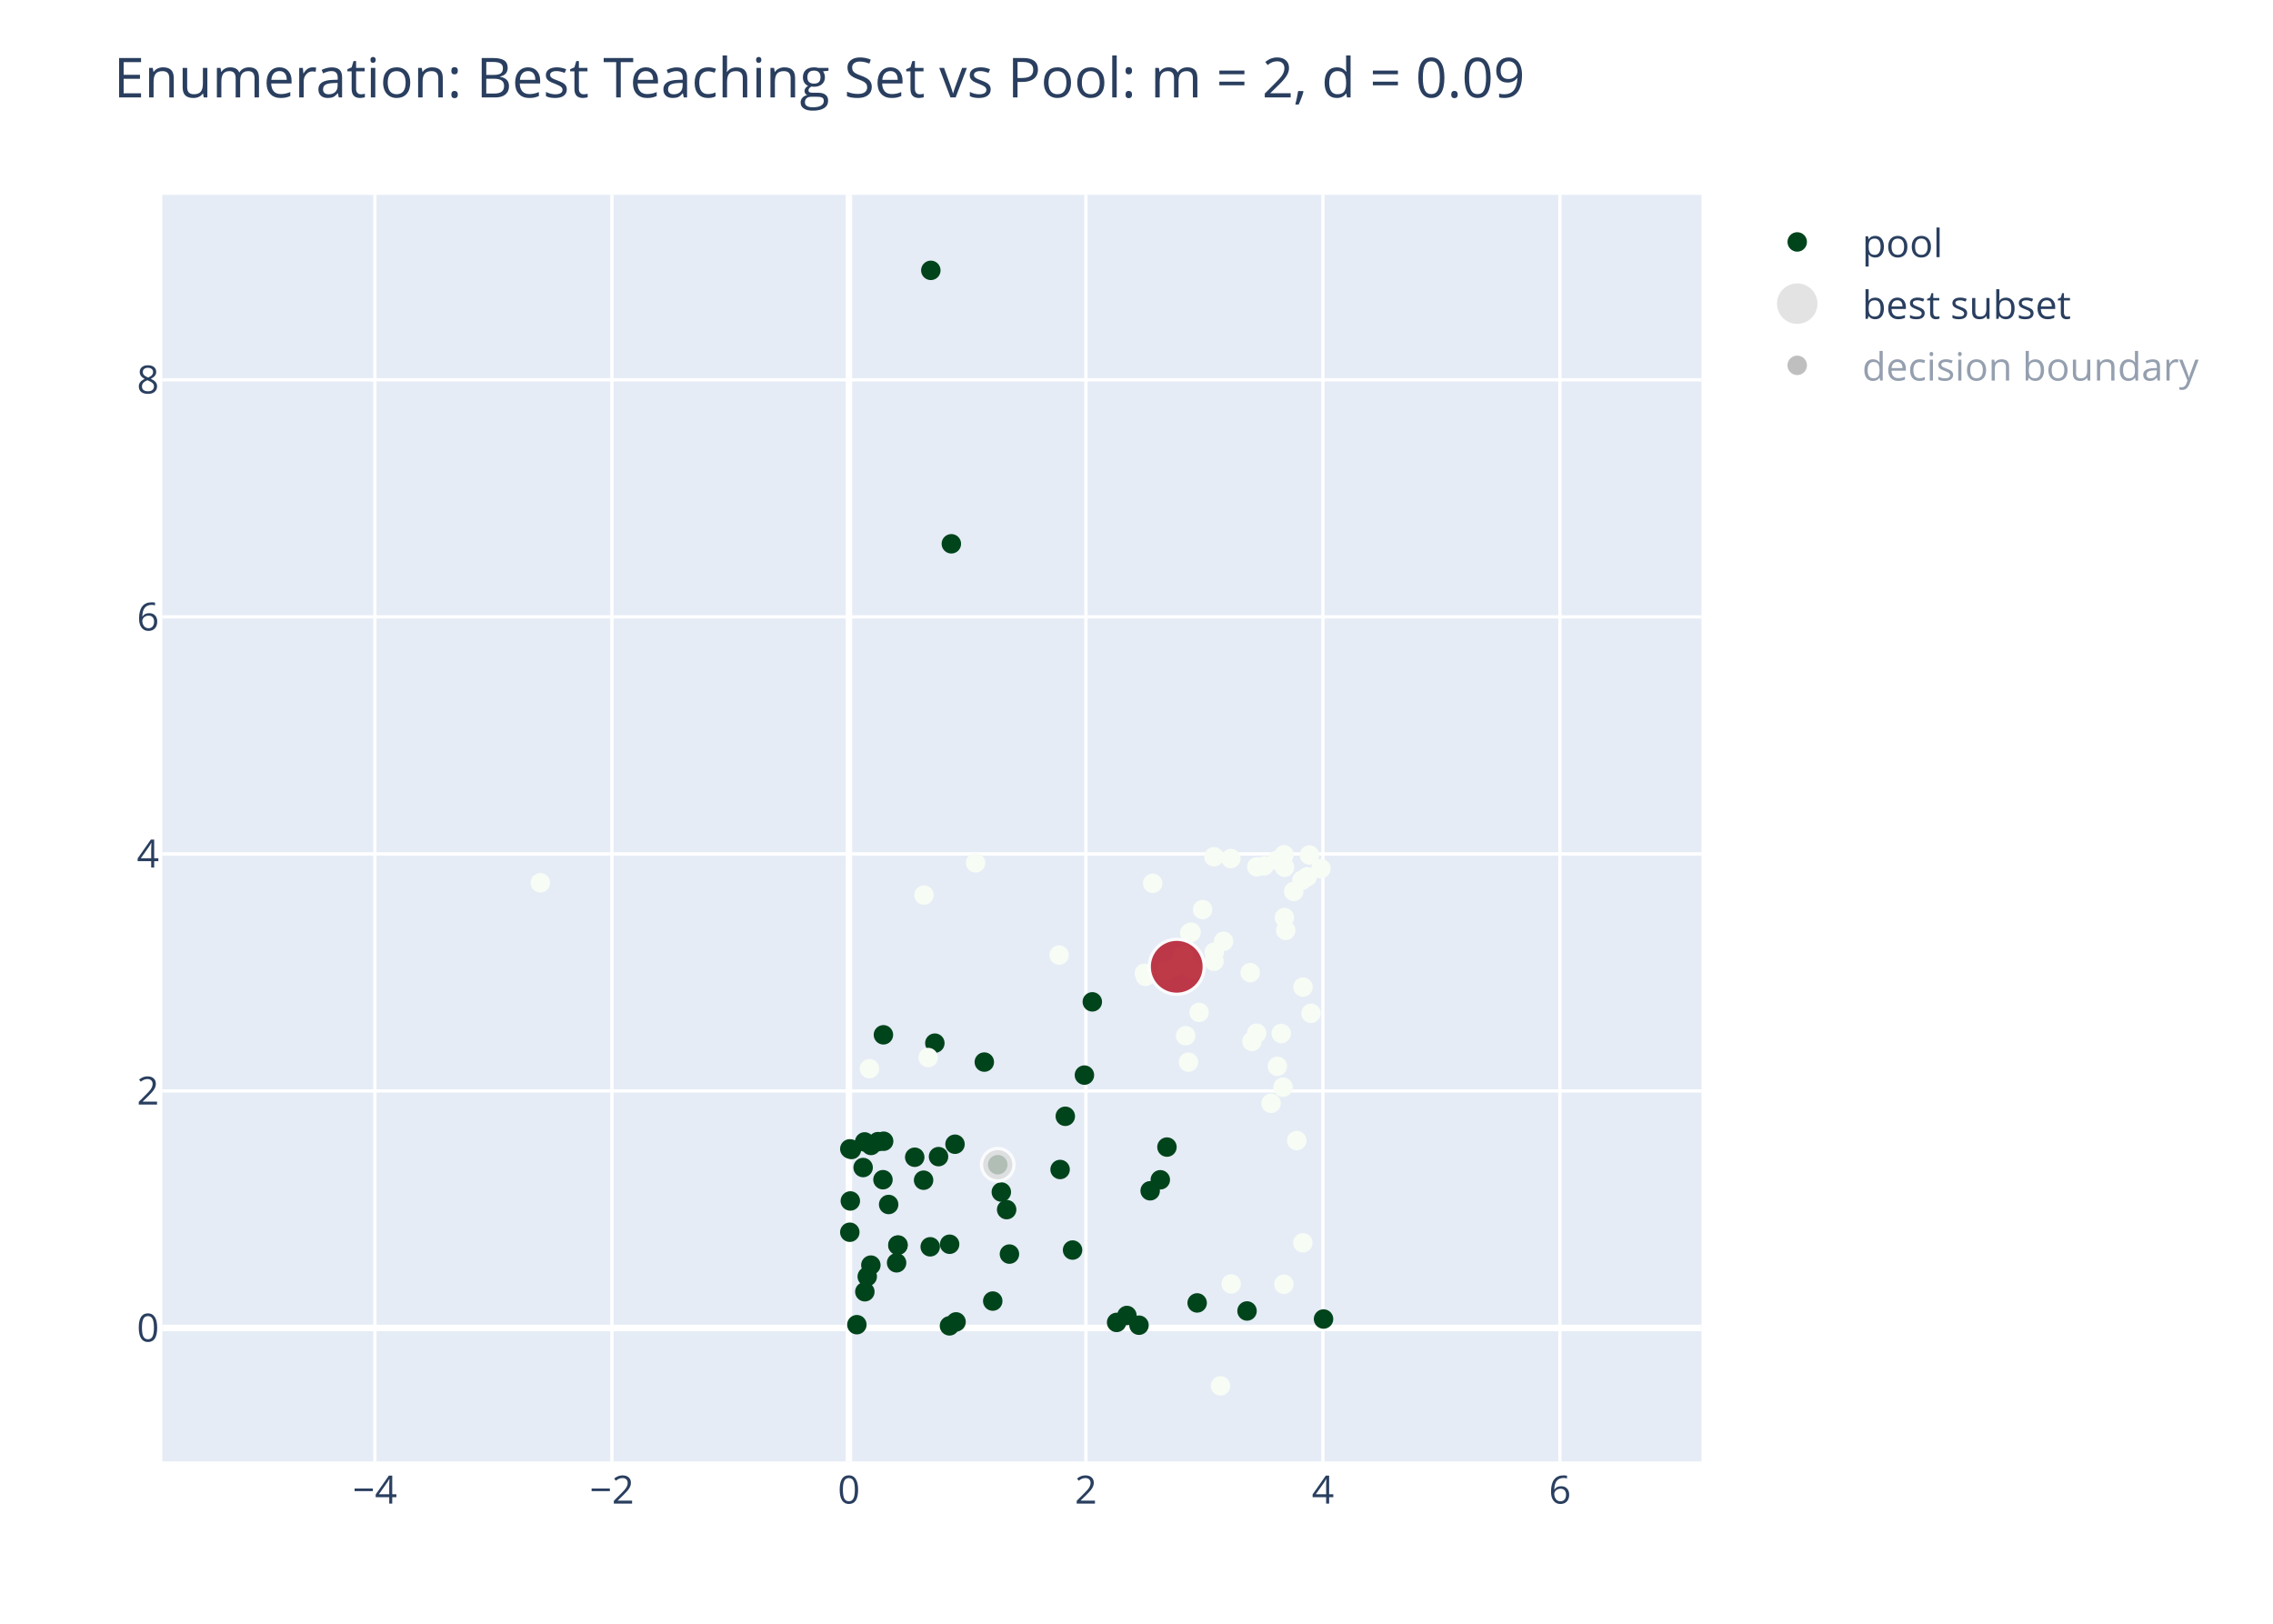
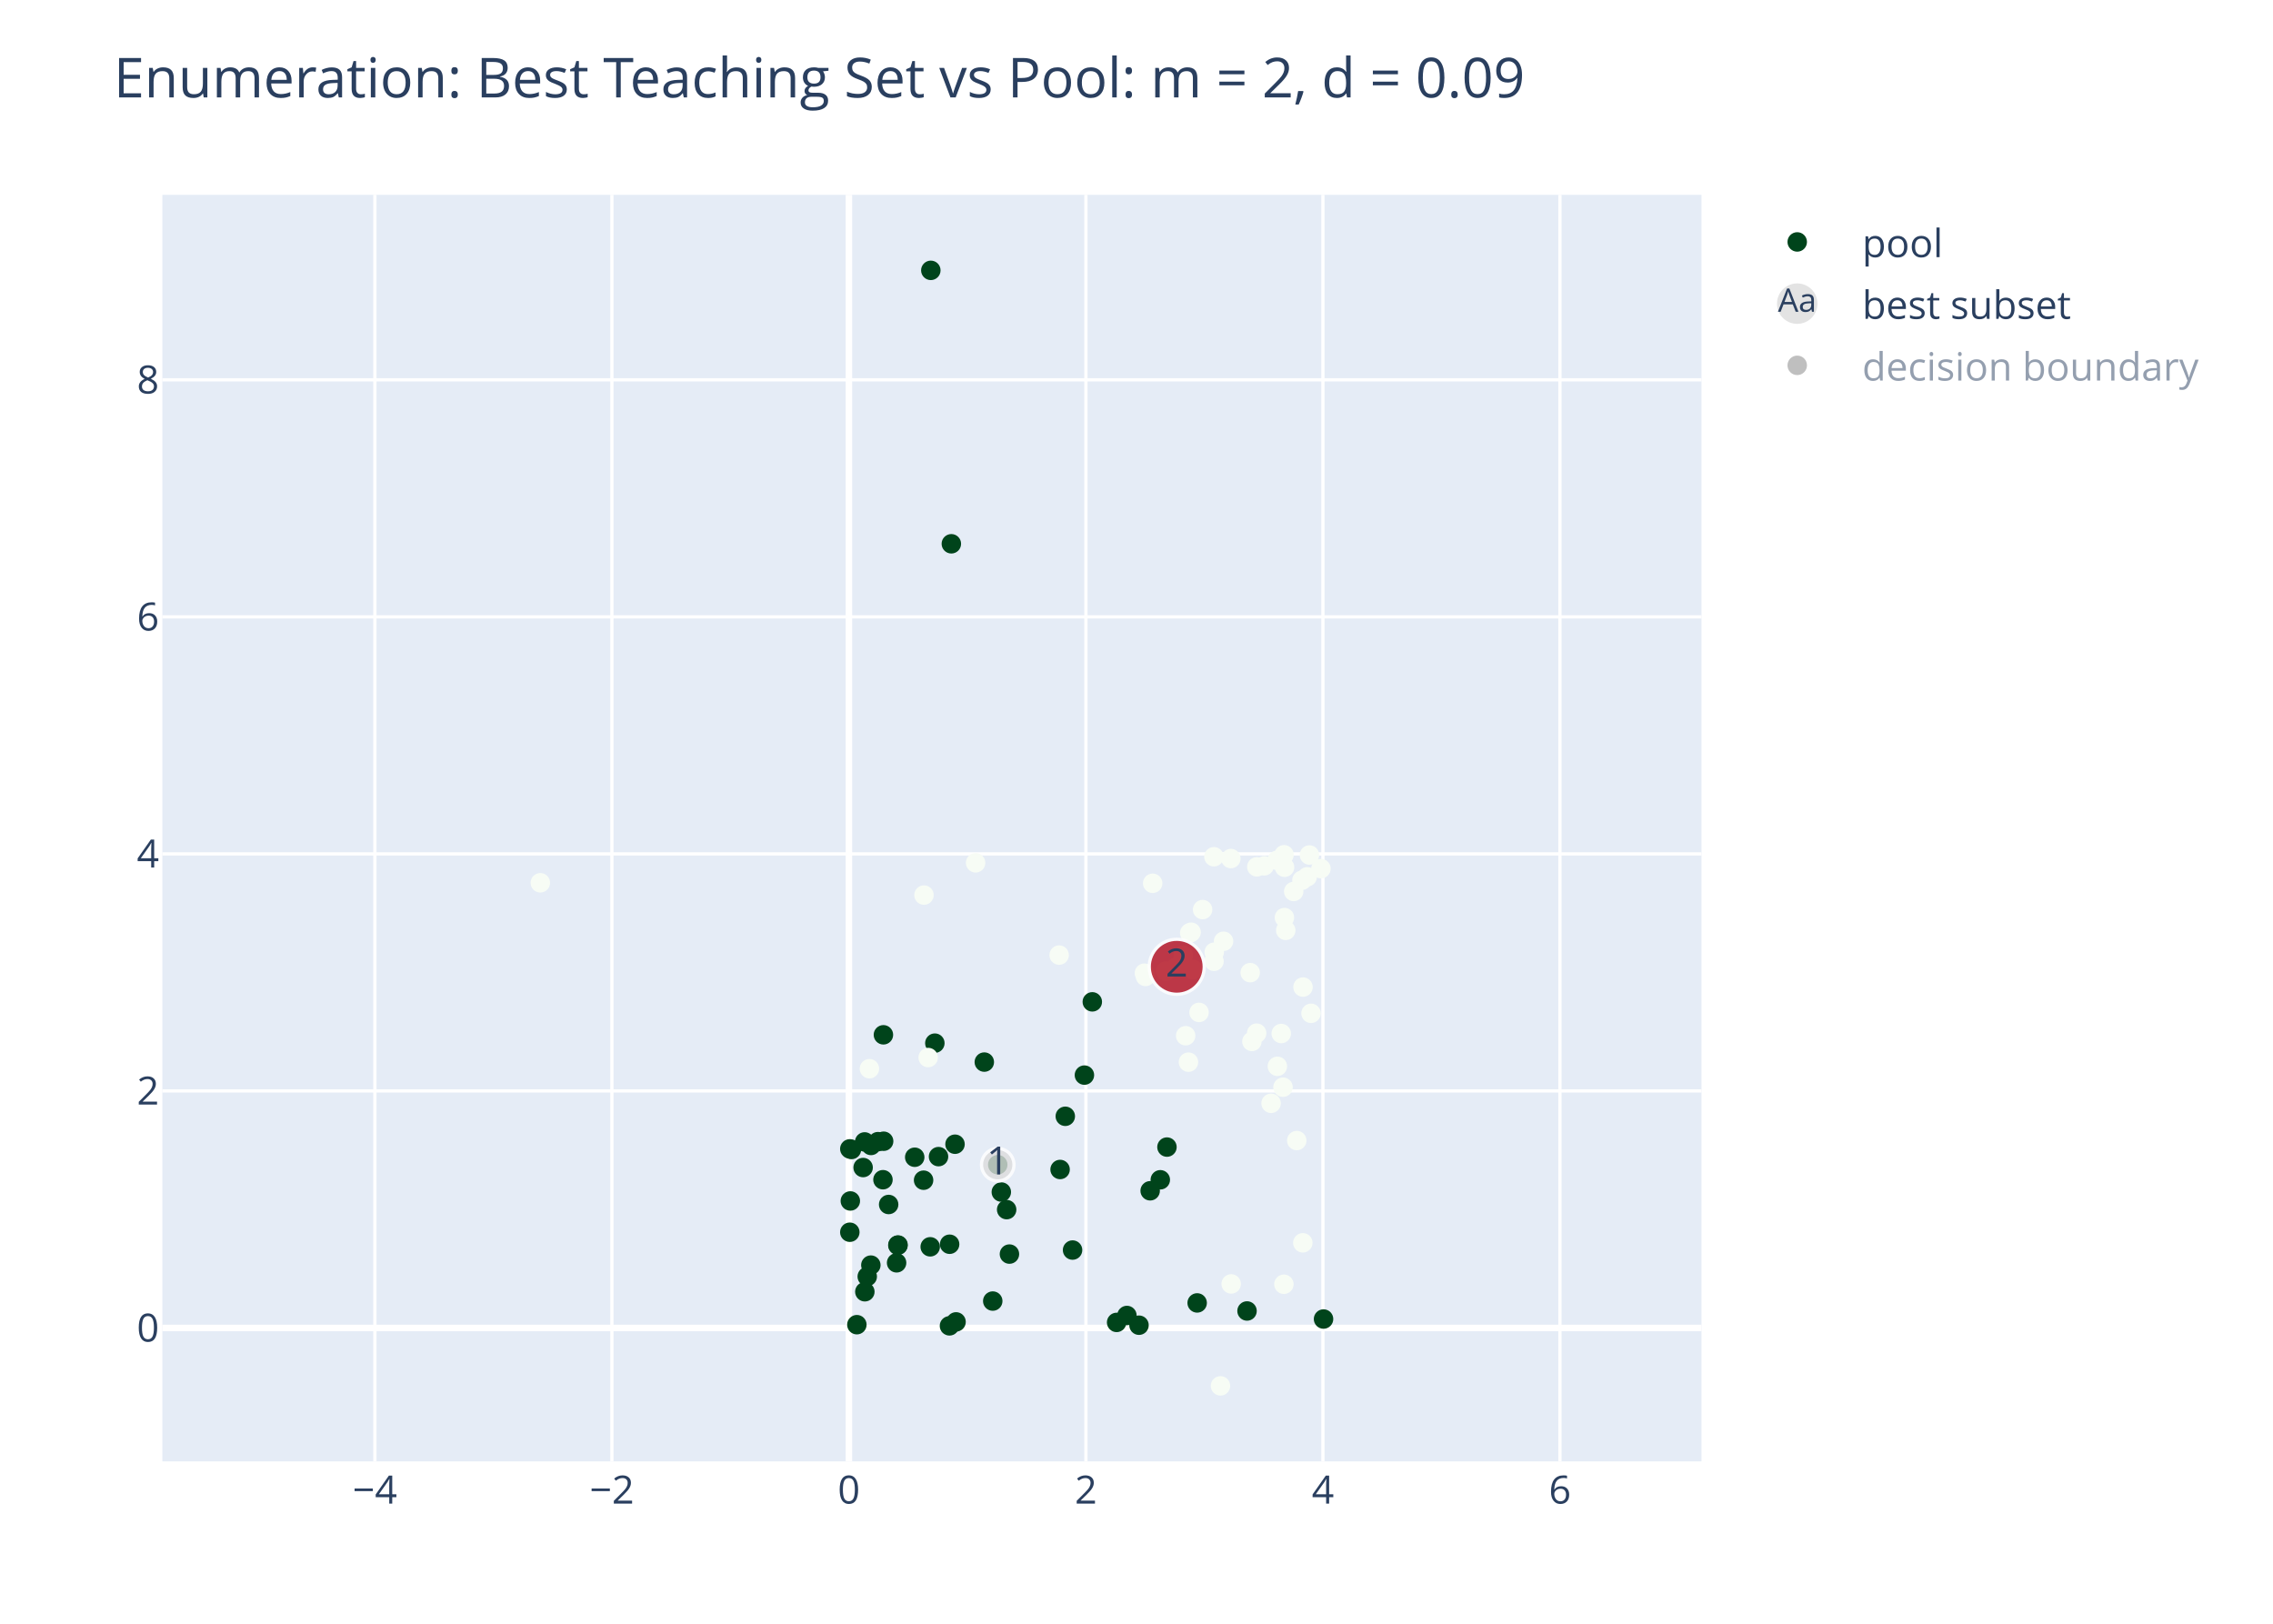
<svg xmlns="http://www.w3.org/2000/svg" class="main-svg" width="700" height="500" style="" viewBox="0 0 700 500">
  <rect x="0" y="0" width="700" height="500" style="fill: rgb(255, 255, 255); fill-opacity: 1;" />
-   <defs id="defs-ccd5e2">
+   <defs id="defs-63ee2a">
    <g class="clips">
-       <clipPath id="clipccd5e2xyplot" class="plotclip">
+       <clipPath id="clip63ee2axyplot" class="plotclip">
        <rect width="474" height="390" />
      </clipPath>
-       <clipPath class="axesclip" id="clipccd5e2x">
+       <clipPath class="axesclip" id="clip63ee2ax">
        <rect x="50" y="0" width="474" height="500" />
      </clipPath>
-       <clipPath class="axesclip" id="clipccd5e2y">
+       <clipPath class="axesclip" id="clip63ee2ay">
        <rect x="0" y="60" width="700" height="390" />
      </clipPath>
-       <clipPath class="axesclip" id="clipccd5e2xy">
+       <clipPath class="axesclip" id="clip63ee2axy">
        <rect x="50" y="60" width="474" height="390" />
      </clipPath>
    </g>
    <g class="gradients" />
  </defs>
  <g class="bglayer">
    <rect class="bg" x="50" y="60" width="474" height="390" style="fill: rgb(229, 236, 246); fill-opacity: 1; stroke-width: 0;" />
  </g>
  <g class="layer-below">
    <g class="imagelayer" />
    <g class="shapelayer" />
  </g>
  <g class="cartesianlayer">
    <g class="subplot xy">
      <g class="layer-subplot">
        <g class="shapelayer" />
        <g class="imagelayer" />
      </g>
      <g class="gridlayer">
        <g class="x">
          <path class="xgrid crisp" transform="translate(115.45,0)" d="M0,60v390" style="stroke: rgb(255, 255, 255); stroke-opacity: 1; stroke-width: 1px;" />
          <path class="xgrid crisp" transform="translate(188.44,0)" d="M0,60v390" style="stroke: rgb(255, 255, 255); stroke-opacity: 1; stroke-width: 1px;" />
          <path class="xgrid crisp" transform="translate(334.42,0)" d="M0,60v390" style="stroke: rgb(255, 255, 255); stroke-opacity: 1; stroke-width: 1px;" />
          <path class="xgrid crisp" transform="translate(407.41,0)" d="M0,60v390" style="stroke: rgb(255, 255, 255); stroke-opacity: 1; stroke-width: 1px;" />
          <path class="xgrid crisp" transform="translate(480.4,0)" d="M0,60v390" style="stroke: rgb(255, 255, 255); stroke-opacity: 1; stroke-width: 1px;" />
        </g>
        <g class="y">
          <path class="ygrid crisp" transform="translate(0,335.93)" d="M50,0h474" style="stroke: rgb(255, 255, 255); stroke-opacity: 1; stroke-width: 1px;" />
          <path class="ygrid crisp" transform="translate(0,262.94)" d="M50,0h474" style="stroke: rgb(255, 255, 255); stroke-opacity: 1; stroke-width: 1px;" />
          <path class="ygrid crisp" transform="translate(0,189.95)" d="M50,0h474" style="stroke: rgb(255, 255, 255); stroke-opacity: 1; stroke-width: 1px;" />
          <path class="ygrid crisp" transform="translate(0,116.96)" d="M50,0h474" style="stroke: rgb(255, 255, 255); stroke-opacity: 1; stroke-width: 1px;" />
        </g>
      </g>
      <g class="zerolinelayer">
        <path class="xzl zl crisp" transform="translate(261.43,0)" d="M0,60v390" style="stroke: rgb(255, 255, 255); stroke-opacity: 1; stroke-width: 2px;" />
        <path class="yzl zl crisp" transform="translate(0,408.92)" d="M50,0h474" style="stroke: rgb(255, 255, 255); stroke-opacity: 1; stroke-width: 2px;" />
      </g>
      <path class="xlines-below" />
      <path class="ylines-below" />
      <g class="overlines-below" />
      <g class="xaxislayer-below" />
      <g class="yaxislayer-below" />
      <g class="overaxes-below" />
-       <g class="plot" transform="translate(50,60)" clip-path="url('#clipccd5e2xyplot')">
+       <g class="plot" transform="translate(50,60)" clip-path="url('#clip63ee2axyplot')">
        <g class="scatterlayer mlayer">
-           <g class="trace scatter traceeae097" style="stroke-miterlimit: 2; opacity: 1;">
+           <g class="trace scatter traced44b87" style="stroke-miterlimit: 2; opacity: 1;">
            <g class="fills" />
            <g class="errorbars" />
            <g class="lines" />
            <g class="points">
              <path class="point" transform="translate(286.39,248.5)" d="M3,0A3,3 0 1,1 0,-3A3,3 0 0,1 3,0Z" style="opacity: 1; stroke-width: 0px; fill: rgb(0, 68, 27); fill-opacity: 1;" />
              <path class="point" transform="translate(211.71,319.44)" d="M3,0A3,3 0 1,1 0,-3A3,3 0 0,1 3,0Z" style="opacity: 1; stroke-width: 0px; fill: rgb(0, 68, 27); fill-opacity: 1;" />
              <path class="point" transform="translate(222.06,258.65)" d="M3,0A3,3 0 1,1 0,-3A3,3 0 0,1 3,0Z" style="opacity: 1; stroke-width: 0px; fill: rgb(0, 68, 27); fill-opacity: 1;" />
              <path class="point" transform="translate(304.21,306.68)" d="M3,0A3,3 0 1,1 0,-3A3,3 0 0,1 3,0Z" style="opacity: 1; stroke-width: 0px; fill: rgb(0, 68, 27); fill-opacity: 1;" />
              <path class="point" transform="translate(257.27,298.65)" d="M3,0A3,3 0 1,1 0,-3A3,3 0 0,1 3,0Z" style="opacity: 1; stroke-width: 0px; fill: rgb(0, 68, 27); fill-opacity: 1;" />
              <path class="point" transform="translate(239.03,296.16)" d="M3,0A3,3 0 1,1 0,-3A3,3 0 0,1 3,0Z" style="opacity: 1; stroke-width: 0px; fill: rgb(0, 68, 27); fill-opacity: 1;" />
              <path class="point" transform="translate(231.7,296.35)" d="M3,0A3,3 0 1,1 0,-3A3,3 0 0,1 3,0Z" style="opacity: 1; stroke-width: 0px; fill: rgb(0, 68, 27); fill-opacity: 1;" />
              <path class="point" transform="translate(218.19,329.57)" d="M3,0A3,3 0 1,1 0,-3A3,3 0 0,1 3,0Z" style="opacity: 1; stroke-width: 0px; fill: rgb(0, 68, 27); fill-opacity: 1;" />
              <path class="point" transform="translate(297.05,345.08)" d="M3,0A3,3 0 1,1 0,-3A3,3 0 0,1 3,0Z" style="opacity: 1; stroke-width: 0px; fill: rgb(0, 68, 27); fill-opacity: 1;" />
              <path class="point" transform="translate(318.68,341.21)" d="M3,0A3,3 0 1,1 0,-3A3,3 0 0,1 3,0Z" style="opacity: 1; stroke-width: 0px; fill: rgb(0, 68, 27); fill-opacity: 1;" />
              <path class="point" transform="translate(216.28,291.63)" d="M3,0A3,3 0 1,1 0,-3A3,3 0 0,1 3,0Z" style="opacity: 1; stroke-width: 0px; fill: rgb(0, 68, 27); fill-opacity: 1;" />
              <path class="point" transform="translate(217.08,333.09)" d="M3,0A3,3 0 1,1 0,-3A3,3 0 0,1 3,0Z" style="opacity: 1; stroke-width: 0px; fill: rgb(0, 68, 27); fill-opacity: 1;" />
              <path class="point" transform="translate(307.33,303.29)" d="M3,0A3,3 0 1,1 0,-3A3,3 0 0,1 3,0Z" style="opacity: 1; stroke-width: 0px; fill: rgb(0, 68, 27); fill-opacity: 1;" />
              <path class="point" transform="translate(218.24,292.72)" d="M3,0A3,3 0 1,1 0,-3A3,3 0 0,1 3,0Z" style="opacity: 1; stroke-width: 0px; fill: rgb(0, 68, 27); fill-opacity: 1;" />
              <path class="point" transform="translate(278.07,283.74)" d="M3,0A3,3 0 1,1 0,-3A3,3 0 0,1 3,0Z" style="opacity: 1; stroke-width: 0px; fill: rgb(0, 68, 27); fill-opacity: 1;" />
              <path class="point" transform="translate(253.13,267.05)" d="M3,0A3,3 0 1,1 0,-3A3,3 0 0,1 3,0Z" style="opacity: 1; stroke-width: 0px; fill: rgb(0, 68, 27); fill-opacity: 1;" />
              <path class="point" transform="translate(309.38,293.22)" d="M3,0A3,3 0 1,1 0,-3A3,3 0 0,1 3,0Z" style="opacity: 1; stroke-width: 0px; fill: rgb(0, 68, 27); fill-opacity: 1;" />
              <path class="point" transform="translate(215.81,299.52)" d="M3,0A3,3 0 1,1 0,-3A3,3 0 0,1 3,0Z" style="opacity: 1; stroke-width: 0px; fill: rgb(0, 68, 27); fill-opacity: 1;" />
              <path class="point" transform="translate(237.9,261.22)" d="M3,0A3,3 0 1,1 0,-3A3,3 0 0,1 3,0Z" style="opacity: 1; stroke-width: 0px; fill: rgb(0, 68, 27); fill-opacity: 1;" />
              <path class="point" transform="translate(221.92,303.27)" d="M3,0A3,3 0 1,1 0,-3A3,3 0 0,1 3,0Z" style="opacity: 1; stroke-width: 0px; fill: rgb(0, 68, 27); fill-opacity: 1;" />
              <path class="point" transform="translate(244.43,347.05)" d="M3,0A3,3 0 1,1 0,-3A3,3 0 0,1 3,0Z" style="opacity: 1; stroke-width: 0px; fill: rgb(0, 68, 27); fill-opacity: 1;" />
              <path class="point" transform="translate(223.67,310.9)" d="M3,0A3,3 0 1,1 0,-3A3,3 0 0,1 3,0Z" style="opacity: 1; stroke-width: 0px; fill: rgb(0, 68, 27); fill-opacity: 1;" />
              <path class="point" transform="translate(357.6,346.17)" d="M3,0A3,3 0 1,1 0,-3A3,3 0 0,1 3,0Z" style="opacity: 1; stroke-width: 0px; fill: rgb(0, 68, 27); fill-opacity: 1;" />
              <path class="point" transform="translate(334.04,343.69)" d="M3,0A3,3 0 1,1 0,-3A3,3 0 0,1 3,0Z" style="opacity: 1; stroke-width: 0px; fill: rgb(0, 68, 27); fill-opacity: 1;" />
              <path class="point" transform="translate(258.37,307.07)" d="M3,0A3,3 0 1,1 0,-3A3,3 0 0,1 3,0Z" style="opacity: 1; stroke-width: 0px; fill: rgb(0, 68, 27); fill-opacity: 1;" />
              <path class="point" transform="translate(242.98,107.45)" d="M3,0A3,3 0 1,1 0,-3A3,3 0 0,1 3,0Z" style="opacity: 1; stroke-width: 0px; fill: rgb(0, 68, 27); fill-opacity: 1;" />
              <path class="point" transform="translate(242.4,348.27)" d="M3,0A3,3 0 1,1 0,-3A3,3 0 0,1 3,0Z" style="opacity: 1; stroke-width: 0px; fill: rgb(0, 68, 27); fill-opacity: 1;" />
              <path class="point" transform="translate(276.47,300.12)" d="M3,0A3,3 0 1,1 0,-3A3,3 0 0,1 3,0Z" style="opacity: 1; stroke-width: 0px; fill: rgb(0, 68, 27); fill-opacity: 1;" />
              <path class="point" transform="translate(293.88,347.21)" d="M3,0A3,3 0 1,1 0,-3A3,3 0 0,1 3,0Z" style="opacity: 1; stroke-width: 0px; fill: rgb(0, 68, 27); fill-opacity: 1;" />
              <path class="point" transform="translate(222.13,291.42)" d="M3,0A3,3 0 1,1 0,-3A3,3 0 0,1 3,0Z" style="opacity: 1; stroke-width: 0px; fill: rgb(0, 68, 27); fill-opacity: 1;" />
              <path class="point" transform="translate(213.88,347.91)" d="M3,0A3,3 0 1,1 0,-3A3,3 0 0,1 3,0Z" style="opacity: 1; stroke-width: 0px; fill: rgb(0, 68, 27); fill-opacity: 1;" />
              <path class="point" transform="translate(236.66,23.25)" d="M3,0A3,3 0 1,1 0,-3A3,3 0 0,1 3,0Z" style="opacity: 1; stroke-width: 0px; fill: rgb(0, 68, 27); fill-opacity: 1;" />
              <path class="point" transform="translate(283.96,271.06)" d="M3,0A3,3 0 1,1 0,-3A3,3 0 0,1 3,0Z" style="opacity: 1; stroke-width: 0px; fill: rgb(0, 68, 27); fill-opacity: 1;" />
              <path class="point" transform="translate(226.5,323.45)" d="M3,0A3,3 0 1,1 0,-3A3,3 0 0,1 3,0Z" style="opacity: 1; stroke-width: 0px; fill: rgb(0, 68, 27); fill-opacity: 1;" />
              <path class="point" transform="translate(260.01,312.48)" d="M3,0A3,3 0 1,1 0,-3A3,3 0 0,1 3,0Z" style="opacity: 1; stroke-width: 0px; fill: rgb(0, 68, 27); fill-opacity: 1;" />
              <path class="point" transform="translate(300.77,348.07)" d="M3,0A3,3 0 1,1 0,-3A3,3 0 0,1 3,0Z" style="opacity: 1; stroke-width: 0px; fill: rgb(0, 68, 27); fill-opacity: 1;" />
              <path class="point" transform="translate(242.45,323.14)" d="M3,0A3,3 0 1,1 0,-3A3,3 0 0,1 3,0Z" style="opacity: 1; stroke-width: 0px; fill: rgb(0, 68, 27); fill-opacity: 1;" />
              <path class="point" transform="translate(244.11,292.34)" d="M3,0A3,3 0 1,1 0,-3A3,3 0 0,1 3,0Z" style="opacity: 1; stroke-width: 0px; fill: rgb(0, 68, 27); fill-opacity: 1;" />
              <path class="point" transform="translate(236.47,323.93)" d="M3,0A3,3 0 1,1 0,-3A3,3 0 0,1 3,0Z" style="opacity: 1; stroke-width: 0px; fill: rgb(0, 68, 27); fill-opacity: 1;" />
              <path class="point" transform="translate(211.87,309.81)" d="M3,0A3,3 0 1,1 0,-3A3,3 0 0,1 3,0Z" style="opacity: 1; stroke-width: 0px; fill: rgb(0, 68, 27); fill-opacity: 1;" />
              <path class="point" transform="translate(280.31,324.93)" d="M3,0A3,3 0 1,1 0,-3A3,3 0 0,1 3,0Z" style="opacity: 1; stroke-width: 0px; fill: rgb(0, 68, 27); fill-opacity: 1;" />
              <path class="point" transform="translate(216.34,337.77)" d="M3,0A3,3 0 1,1 0,-3A3,3 0 0,1 3,0Z" style="opacity: 1; stroke-width: 0px; fill: rgb(0, 68, 27); fill-opacity: 1;" />
              <path class="point" transform="translate(255.73,340.64)" d="M3,0A3,3 0 1,1 0,-3A3,3 0 0,1 3,0Z" style="opacity: 1; stroke-width: 0px; fill: rgb(0, 68, 27); fill-opacity: 1;" />
              <path class="point" transform="translate(234.43,303.42)" d="M3,0A3,3 0 1,1 0,-3A3,3 0 0,1 3,0Z" style="opacity: 1; stroke-width: 0px; fill: rgb(0, 68, 27); fill-opacity: 1;" />
              <path class="point" transform="translate(260.87,326.17)" d="M3,0A3,3 0 1,1 0,-3A3,3 0 0,1 3,0Z" style="opacity: 1; stroke-width: 0px; fill: rgb(0, 68, 27); fill-opacity: 1;" />
              <path class="point" transform="translate(212.22,293.96)" d="M3,0A3,3 0 1,1 0,-3A3,3 0 0,1 3,0Z" style="opacity: 1; stroke-width: 0px; fill: rgb(0, 68, 27); fill-opacity: 1;" />
              <path class="point" transform="translate(226.12,328.86)" d="M3,0A3,3 0 1,1 0,-3A3,3 0 0,1 3,0Z" style="opacity: 1; stroke-width: 0px; fill: rgb(0, 68, 27); fill-opacity: 1;" />
              <path class="point" transform="translate(220.38,291.55)" d="M3,0A3,3 0 1,1 0,-3A3,3 0 0,1 3,0Z" style="opacity: 1; stroke-width: 0px; fill: rgb(0, 68, 27); fill-opacity: 1;" />
              <path class="point" transform="translate(211.71,293.77)" d="M3,0A3,3 0 1,1 0,-3A3,3 0 0,1 3,0Z" style="opacity: 1; stroke-width: 0px; fill: rgb(0, 68, 27); fill-opacity: 1;" />
              <path class="point" transform="translate(226.57,323.38)" d="M3,0A3,3 0 1,1 0,-3A3,3 0 0,1 3,0Z" style="opacity: 1; stroke-width: 0px; fill: rgb(0, 68, 27); fill-opacity: 1;" />
              <path class="point" transform="translate(235.84,265.65)" d="M3,0A3,3 0 1,1 0,-3A3,3 0 0,1 3,0Z" style="opacity: 1; stroke-width: 0px; fill: rgb(247, 252, 245); fill-opacity: 1;" />
              <path class="point" transform="translate(339.34,206.62)" d="M3,0A3,3 0 1,1 0,-3A3,3 0 0,1 3,0Z" style="opacity: 1; stroke-width: 0px; fill: rgb(247, 252, 245); fill-opacity: 1;" />
              <path class="point" transform="translate(351.22,322.7)" d="M3,0A3,3 0 1,1 0,-3A3,3 0 0,1 3,0Z" style="opacity: 1; stroke-width: 0px; fill: rgb(247, 252, 245); fill-opacity: 1;" />
              <path class="point" transform="translate(335.02,239.51)" d="M3,0A3,3 0 1,1 0,-3A3,3 0 0,1 3,0Z" style="opacity: 1; stroke-width: 0px; fill: rgb(247, 252, 245); fill-opacity: 1;" />
              <path class="point" transform="translate(316.82,227.06)" d="M3,0A3,3 0 1,1 0,-3A3,3 0 0,1 3,0Z" style="opacity: 1; stroke-width: 0px; fill: rgb(247, 252, 245); fill-opacity: 1;" />
              <path class="point" transform="translate(329.16,335.36)" d="M3,0A3,3 0 1,1 0,-3A3,3 0 0,1 3,0Z" style="opacity: 1; stroke-width: 0px; fill: rgb(247, 252, 245); fill-opacity: 1;" />
              <path class="point" transform="translate(302.77,240.68)" d="M3,0A3,3 0 1,1 0,-3A3,3 0 0,1 3,0Z" style="opacity: 1; stroke-width: 0px; fill: rgb(247, 252, 245); fill-opacity: 1;" />
              <path class="point" transform="translate(320.36,220.09)" d="M3,0A3,3 0 1,1 0,-3A3,3 0 0,1 3,0Z" style="opacity: 1; stroke-width: 0px; fill: rgb(247, 252, 245); fill-opacity: 1;" />
              <path class="point" transform="translate(345.43,203.21)" d="M3,0A3,3 0 1,1 0,-3A3,3 0 0,1 3,0Z" style="opacity: 1; stroke-width: 0px; fill: rgb(247, 252, 245); fill-opacity: 1;" />
              <path class="point" transform="translate(350.95,211.06)" d="M3,0A3,3 0 1,1 0,-3A3,3 0 0,1 3,0Z" style="opacity: 1; stroke-width: 0px; fill: rgb(247, 252, 245); fill-opacity: 1;" />
              <path class="point" transform="translate(116.4,211.84)" d="M3,0A3,3 0 1,1 0,-3A3,3 0 0,1 3,0Z" style="opacity: 1; stroke-width: 0px; fill: rgb(247, 252, 245); fill-opacity: 1;" />
              <path class="point" transform="translate(345.55,222.55)" d="M3,0A3,3 0 1,1 0,-3A3,3 0 0,1 3,0Z" style="opacity: 1; stroke-width: 0px; fill: rgb(247, 252, 245); fill-opacity: 1;" />
              <path class="point" transform="translate(335.54,260.69)" d="M3,0A3,3 0 1,1 0,-3A3,3 0 0,1 3,0Z" style="opacity: 1; stroke-width: 0px; fill: rgb(247, 252, 245); fill-opacity: 1;" />
              <path class="point" transform="translate(352.57,210)" d="M3,0A3,3 0 1,1 0,-3A3,3 0 0,1 3,0Z" style="opacity: 1; stroke-width: 0px; fill: rgb(247, 252, 245); fill-opacity: 1;" />
              <path class="point" transform="translate(323.87,236.01)" d="M3,0A3,3 0 1,1 0,-3A3,3 0 0,1 3,0Z" style="opacity: 1; stroke-width: 0px; fill: rgb(247, 252, 245); fill-opacity: 1;" />
              <path class="point" transform="translate(343.3,204.91)" d="M3,0A3,3 0 1,1 0,-3A3,3 0 0,1 3,0Z" style="opacity: 1; stroke-width: 0px; fill: rgb(247, 252, 245); fill-opacity: 1;" />
              <path class="point" transform="translate(316.38,227.29)" d="M3,0A3,3 0 1,1 0,-3A3,3 0 0,1 3,0Z" style="opacity: 1; stroke-width: 0px; fill: rgb(247, 252, 245); fill-opacity: 1;" />
              <path class="point" transform="translate(329.06,204.38)" d="M3,0A3,3 0 1,1 0,-3A3,3 0 0,1 3,0Z" style="opacity: 1; stroke-width: 0px; fill: rgb(247, 252, 245); fill-opacity: 1;" />
              <path class="point" transform="translate(349.35,291.21)" d="M3,0A3,3 0 1,1 0,-3A3,3 0 0,1 3,0Z" style="opacity: 1; stroke-width: 0px; fill: rgb(247, 252, 245); fill-opacity: 1;" />
              <path class="point" transform="translate(323.84,203.82)" d="M3,0A3,3 0 1,1 0,-3A3,3 0 0,1 3,0Z" style="opacity: 1; stroke-width: 0px; fill: rgb(247, 252, 245); fill-opacity: 1;" />
              <path class="point" transform="translate(348.41,214.51)" d="M3,0A3,3 0 1,1 0,-3A3,3 0 0,1 3,0Z" style="opacity: 1; stroke-width: 0px; fill: rgb(247, 252, 245); fill-opacity: 1;" />
              <path class="point" transform="translate(250.45,205.69)" d="M3,0A3,3 0 1,1 0,-3A3,3 0 0,1 3,0Z" style="opacity: 1; stroke-width: 0px; fill: rgb(247, 252, 245); fill-opacity: 1;" />
              <path class="point" transform="translate(319.26,251.75)" d="M3,0A3,3 0 1,1 0,-3A3,3 0 0,1 3,0Z" style="opacity: 1; stroke-width: 0px; fill: rgb(247, 252, 245); fill-opacity: 1;" />
              <path class="point" transform="translate(312.39,237.7)" d="M3,0A3,3 0 1,1 0,-3A3,3 0 0,1 3,0Z" style="opacity: 1; stroke-width: 0px; fill: rgb(247, 252, 245); fill-opacity: 1;" />
              <path class="point" transform="translate(315.14,258.93)" d="M3,0A3,3 0 1,1 0,-3A3,3 0 0,1 3,0Z" style="opacity: 1; stroke-width: 0px; fill: rgb(247, 252, 245); fill-opacity: 1;" />
              <path class="point" transform="translate(344.58,258.25)" d="M3,0A3,3 0 1,1 0,-3A3,3 0 0,1 3,0Z" style="opacity: 1; stroke-width: 0px; fill: rgb(247, 252, 245); fill-opacity: 1;" />
              <path class="point" transform="translate(351.28,243.95)" d="M3,0A3,3 0 1,1 0,-3A3,3 0 0,1 3,0Z" style="opacity: 1; stroke-width: 0px; fill: rgb(247, 252, 245); fill-opacity: 1;" />
              <path class="point" transform="translate(276.18,234.1)" d="M3,0A3,3 0 1,1 0,-3A3,3 0 0,1 3,0Z" style="opacity: 1; stroke-width: 0px; fill: rgb(247, 252, 245); fill-opacity: 1;" />
              <path class="point" transform="translate(325.86,366.75)" d="M3,0A3,3 0 1,1 0,-3A3,3 0 0,1 3,0Z" style="opacity: 1; stroke-width: 0px; fill: rgb(247, 252, 245); fill-opacity: 1;" />
              <path class="point" transform="translate(304.98,211.99)" d="M3,0A3,3 0 1,1 0,-3A3,3 0 0,1 3,0Z" style="opacity: 1; stroke-width: 0px; fill: rgb(247, 252, 245); fill-opacity: 1;" />
              <path class="point" transform="translate(317.39,238.53)" d="M3,0A3,3 0 1,1 0,-3A3,3 0 0,1 3,0Z" style="opacity: 1; stroke-width: 0px; fill: rgb(247, 252, 245); fill-opacity: 1;" />
              <path class="point" transform="translate(323.94,233.21)" d="M3,0A3,3 0 1,1 0,-3A3,3 0 0,1 3,0Z" style="opacity: 1; stroke-width: 0px; fill: rgb(247, 252, 245); fill-opacity: 1;" />
              <path class="point" transform="translate(314.39,234.16)" d="M3,0A3,3 0 1,1 0,-3A3,3 0 0,1 3,0Z" style="opacity: 1; stroke-width: 0px; fill: rgb(247, 252, 245); fill-opacity: 1;" />
              <path class="point" transform="translate(302.44,239.67)" d="M3,0A3,3 0 1,1 0,-3A3,3 0 0,1 3,0Z" style="opacity: 1; stroke-width: 0px; fill: rgb(247, 252, 245); fill-opacity: 1;" />
              <path class="point" transform="translate(337,258.15)" d="M3,0A3,3 0 1,1 0,-3A3,3 0 0,1 3,0Z" style="opacity: 1; stroke-width: 0px; fill: rgb(247, 252, 245); fill-opacity: 1;" />
              <path class="point" transform="translate(234.55,215.62)" d="M3,0A3,3 0 1,1 0,-3A3,3 0 0,1 3,0Z" style="opacity: 1; stroke-width: 0px; fill: rgb(247, 252, 245); fill-opacity: 1;" />
              <path class="point" transform="translate(316,267.07)" d="M3,0A3,3 0 1,1 0,-3A3,3 0 0,1 3,0Z" style="opacity: 1; stroke-width: 0px; fill: rgb(247, 252, 245); fill-opacity: 1;" />
              <path class="point" transform="translate(353.26,203.28)" d="M3,0A3,3 0 1,1 0,-3A3,3 0 0,1 3,0Z" style="opacity: 1; stroke-width: 0px; fill: rgb(247, 252, 245); fill-opacity: 1;" />
              <path class="point" transform="translate(343.38,268.35)" d="M3,0A3,3 0 1,1 0,-3A3,3 0 0,1 3,0Z" style="opacity: 1; stroke-width: 0px; fill: rgb(247, 252, 245); fill-opacity: 1;" />
              <path class="point" transform="translate(309,239.04)" d="M3,0A3,3 0 1,1 0,-3A3,3 0 0,1 3,0Z" style="opacity: 1; stroke-width: 0px; fill: rgb(247, 252, 245); fill-opacity: 1;" />
              <path class="point" transform="translate(353.75,252.03)" d="M3,0A3,3 0 1,1 0,-3A3,3 0 0,1 3,0Z" style="opacity: 1; stroke-width: 0px; fill: rgb(247, 252, 245); fill-opacity: 1;" />
              <path class="point" transform="translate(356.81,207.48)" d="M3,0A3,3 0 1,1 0,-3A3,3 0 0,1 3,0Z" style="opacity: 1; stroke-width: 0px; fill: rgb(247, 252, 245); fill-opacity: 1;" />
              <path class="point" transform="translate(341.45,279.74)" d="M3,0A3,3 0 1,1 0,-3A3,3 0 0,1 3,0Z" style="opacity: 1; stroke-width: 0px; fill: rgb(247, 252, 245); fill-opacity: 1;" />
              <path class="point" transform="translate(345.39,335.46)" d="M3,0A3,3 0 1,1 0,-3A3,3 0 0,1 3,0Z" style="opacity: 1; stroke-width: 0px; fill: rgb(247, 252, 245); fill-opacity: 1;" />
              <path class="point" transform="translate(345.96,226.49)" d="M3,0A3,3 0 1,1 0,-3A3,3 0 0,1 3,0Z" style="opacity: 1; stroke-width: 0px; fill: rgb(247, 252, 245); fill-opacity: 1;" />
              <path class="point" transform="translate(217.75,269.09)" d="M3,0A3,3 0 1,1 0,-3A3,3 0 0,1 3,0Z" style="opacity: 1; stroke-width: 0px; fill: rgb(247, 252, 245); fill-opacity: 1;" />
              <path class="point" transform="translate(345.12,274.78)" d="M3,0A3,3 0 1,1 0,-3A3,3 0 0,1 3,0Z" style="opacity: 1; stroke-width: 0px; fill: rgb(247, 252, 245); fill-opacity: 1;" />
              <path class="point" transform="translate(326.81,229.84)" d="M3,0A3,3 0 1,1 0,-3A3,3 0 0,1 3,0Z" style="opacity: 1; stroke-width: 0px; fill: rgb(247, 252, 245); fill-opacity: 1;" />
              <path class="point" transform="translate(345.6,207.06)" d="M3,0A3,3 0 1,1 0,-3A3,3 0 0,1 3,0Z" style="opacity: 1; stroke-width: 0px; fill: rgb(247, 252, 245); fill-opacity: 1;" />
              <path class="point" transform="translate(337.05,206.93)" d="M3,0A3,3 0 1,1 0,-3A3,3 0 0,1 3,0Z" style="opacity: 1; stroke-width: 0px; fill: rgb(247, 252, 245); fill-opacity: 1;" />
            </g>
            <g class="text" />
          </g>
-           <g class="trace scatter trace2d14f8" style="stroke-miterlimit: 2; opacity: 1;">
+           <g class="trace scatter traced685ba" style="stroke-miterlimit: 2; opacity: 1;">
            <g class="fills" />
            <g class="errorbars" />
            <g class="lines" />
            <g class="points">
              <path class="point" transform="translate(257.27,298.65)" d="M5,0A5,5 0 1,1 0,-5A5,5 0 0,1 5,0Z" style="opacity: 0.8; stroke-width: 1px; fill: rgb(220, 220, 220); fill-opacity: 1; stroke: rgb(255, 255, 255); stroke-opacity: 1;" />
              <path class="point" transform="translate(312.39,237.7)" d="M8.47,0A8.47,8.47 0 1,1 0,-8.47A8.47,8.47 0 0,1 8.47,0Z" style="opacity: 0.8; stroke-width: 1px; fill: rgb(178, 10, 28); fill-opacity: 1; stroke: rgb(255, 255, 255); stroke-opacity: 1;" />
            </g>
-             <g class="text" />
+             <g class="text">
+               <g class="textpoint" transform="translate(0,3)">
+                 <text x="257.27" y="298.65" text-anchor="middle" style="font-family: 'Open Sans', verdana, arial, sans-serif; font-size: 12px; fill: rgb(42, 63, 95); fill-opacity: 1; white-space: pre;">1</text>
+               </g>
+               <g class="textpoint" transform="translate(0,3)">
+                 <text x="312.39" y="237.7" text-anchor="middle" style="font-family: 'Open Sans', verdana, arial, sans-serif; font-size: 12px; fill: rgb(42, 63, 95); fill-opacity: 1; white-space: pre;">2</text>
+               </g>
+             </g>
          </g>
        </g>
      </g>
      <g class="overplot" />
      <path class="xlines-above crisp" d="M0,0" style="fill: none;" />
      <path class="ylines-above crisp" d="M0,0" style="fill: none;" />
      <g class="overlines-above" />
      <g class="xaxislayer-above">
        <g class="xtick">
          <text text-anchor="middle" x="0" y="463" transform="translate(115.45,0)" style="font-family: 'Open Sans', verdana, arial, sans-serif; font-size: 12px; fill: rgb(42, 63, 95); fill-opacity: 1; white-space: pre;">−4</text>
        </g>
        <g class="xtick">
          <text text-anchor="middle" x="0" y="463" transform="translate(188.44,0)" style="font-family: 'Open Sans', verdana, arial, sans-serif; font-size: 12px; fill: rgb(42, 63, 95); fill-opacity: 1; white-space: pre;">−2</text>
        </g>
        <g class="xtick">
          <text text-anchor="middle" x="0" y="463" transform="translate(261.43,0)" style="font-family: 'Open Sans', verdana, arial, sans-serif; font-size: 12px; fill: rgb(42, 63, 95); fill-opacity: 1; white-space: pre;">0</text>
        </g>
        <g class="xtick">
          <text text-anchor="middle" x="0" y="463" transform="translate(334.42,0)" style="font-family: 'Open Sans', verdana, arial, sans-serif; font-size: 12px; fill: rgb(42, 63, 95); fill-opacity: 1; white-space: pre;">2</text>
        </g>
        <g class="xtick">
          <text text-anchor="middle" x="0" y="463" transform="translate(407.41,0)" style="font-family: 'Open Sans', verdana, arial, sans-serif; font-size: 12px; fill: rgb(42, 63, 95); fill-opacity: 1; white-space: pre;">4</text>
        </g>
        <g class="xtick">
          <text text-anchor="middle" x="0" y="463" transform="translate(480.4,0)" style="font-family: 'Open Sans', verdana, arial, sans-serif; font-size: 12px; fill: rgb(42, 63, 95); fill-opacity: 1; white-space: pre;">6</text>
        </g>
      </g>
      <g class="yaxislayer-above">
        <g class="ytick">
          <text text-anchor="end" x="49" y="4.2" transform="translate(0,408.92)" style="font-family: 'Open Sans', verdana, arial, sans-serif; font-size: 12px; fill: rgb(42, 63, 95); fill-opacity: 1; white-space: pre;">0</text>
        </g>
        <g class="ytick">
          <text text-anchor="end" x="49" y="4.2" transform="translate(0,335.93)" style="font-family: 'Open Sans', verdana, arial, sans-serif; font-size: 12px; fill: rgb(42, 63, 95); fill-opacity: 1; white-space: pre;">2</text>
        </g>
        <g class="ytick">
          <text text-anchor="end" x="49" y="4.2" transform="translate(0,262.94)" style="font-family: 'Open Sans', verdana, arial, sans-serif; font-size: 12px; fill: rgb(42, 63, 95); fill-opacity: 1; white-space: pre;">4</text>
        </g>
        <g class="ytick">
          <text text-anchor="end" x="49" y="4.2" transform="translate(0,189.95)" style="font-family: 'Open Sans', verdana, arial, sans-serif; font-size: 12px; fill: rgb(42, 63, 95); fill-opacity: 1; white-space: pre;">6</text>
        </g>
        <g class="ytick">
          <text text-anchor="end" x="49" y="4.2" transform="translate(0,116.96)" style="font-family: 'Open Sans', verdana, arial, sans-serif; font-size: 12px; fill: rgb(42, 63, 95); fill-opacity: 1; white-space: pre;">8</text>
        </g>
      </g>
      <g class="overaxes-above" />
    </g>
  </g>
  <g class="polarlayer" />
  <g class="ternarylayer" />
  <g class="geolayer" />
  <g class="funnelarealayer" />
  <g class="pielayer" />
  <g class="treemaplayer" />
  <g class="sunburstlayer" />
  <g class="glimages" />
-   <defs id="topdefs-ccd5e2">
+   <defs id="topdefs-63ee2a">
    <g class="clips" />
-     <clipPath id="legendccd5e2">
+     <clipPath id="legend63ee2a">
      <rect width="155" height="67" x="0" y="0" />
    </clipPath>
  </defs>
  <g class="layer-above">
    <g class="imagelayer" />
    <g class="shapelayer" />
  </g>
  <g class="infolayer">
    <g class="legend" pointer-events="all" transform="translate(533.48,60)">
      <rect class="bg" shape-rendering="crispEdges" width="155" height="67" x="0" y="0" style="stroke: rgb(68, 68, 68); stroke-opacity: 1; fill: rgb(255, 255, 255); fill-opacity: 1; stroke-width: 0px;" />
-       <g class="scrollbox" transform="" clip-path="url('#legendccd5e2')">
+       <g class="scrollbox" transform="" clip-path="url('#legend63ee2a')">
        <g class="groups">
          <g class="traces" transform="translate(0,14.5)" style="opacity: 1;">
            <text class="legendtext" text-anchor="start" x="40" y="4.68" style="font-family: 'Open Sans', verdana, arial, sans-serif; font-size: 12px; fill: rgb(42, 63, 95); fill-opacity: 1; white-space: pre;">pool</text>
            <g class="layers" style="opacity: 1;">
              <g class="legendfill" />
              <g class="legendlines" />
              <g class="legendsymbols">
                <g class="legendpoints">
                  <path class="scatterpts" transform="translate(20,0)" d="M3,0A3,3 0 1,1 0,-3A3,3 0 0,1 3,0Z" style="opacity: 1; stroke-width: 0px; fill: rgb(0, 68, 27); fill-opacity: 1;" />
                </g>
              </g>
            </g>
            <rect class="legendtoggle" x="0" y="-9.5" width="149.672" height="19" style="fill: rgb(0, 0, 0); fill-opacity: 0;" />
          </g>
          <g class="traces" transform="translate(0,33.5)" style="opacity: 1;">
            <text class="legendtext" text-anchor="start" x="40" y="4.68" style="font-family: 'Open Sans', verdana, arial, sans-serif; font-size: 12px; fill: rgb(42, 63, 95); fill-opacity: 1; white-space: pre;">best subset</text>
            <g class="layers" style="opacity: 1;">
              <g class="legendfill" />
              <g class="legendlines" />
              <g class="legendsymbols">
                <g class="legendpoints">
                  <path class="scatterpts" transform="translate(20,0)" d="M6.73,0A6.73,6.73 0 1,1 0,-6.73A6.73,6.73 0 0,1 6.73,0Z" style="opacity: 0.8; stroke-width: 1px; fill: rgb(220, 220, 220); fill-opacity: 1; stroke: rgb(255, 255, 255); stroke-opacity: 1;" />
+                   <g class="pointtext" transform="translate(0,2.5)">
+                     <text transform="translate(20,0)" x="0" y="0" text-anchor="middle" style="font-family: 'Open Sans', verdana, arial, sans-serif; font-size: 10px; fill: rgb(42, 63, 95); fill-opacity: 1; white-space: pre;">Aa</text>
+                   </g>
                </g>
              </g>
            </g>
            <rect class="legendtoggle" x="0" y="-9.5" width="149.672" height="19" style="fill: rgb(0, 0, 0); fill-opacity: 0;" />
          </g>
          <g class="traces" transform="translate(0,52.5)" style="opacity: 0.5;">
            <text class="legendtext" text-anchor="start" x="40" y="4.68" style="font-family: 'Open Sans', verdana, arial, sans-serif; font-size: 12px; fill: rgb(42, 63, 95); fill-opacity: 1; white-space: pre;">decision boundary</text>
            <g class="layers" style="opacity: 0.5;">
              <g class="legendfill" />
              <g class="legendlines" />
              <g class="legendsymbols">
                <g class="legendpoints">
                  <path class="scatterpts" transform="translate(20,0)" d="M3,0A3,3 0 1,1 0,-3A3,3 0 0,1 3,0Z" style="opacity: 1; stroke-width: 0px; fill: rgb(0, 0, 0); fill-opacity: 1;" />
                </g>
              </g>
            </g>
            <rect class="legendtoggle" x="0" y="-9.5" width="149.672" height="19" style="fill: rgb(0, 0, 0); fill-opacity: 0;" />
          </g>
        </g>
      </g>
      <rect class="scrollbar" rx="20" ry="3" width="0" height="0" x="0" y="0" style="fill: rgb(128, 139, 164); fill-opacity: 1;" />
    </g>
    <g class="g-gtitle">
      <text class="gtitle" x="35" y="30" text-anchor="start" dy="0em" style="font-family: 'Open Sans', verdana, arial, sans-serif; font-size: 17px; fill: rgb(42, 63, 95); opacity: 1; font-weight: normal; white-space: pre;">Enumeration: Best Teaching Set vs Pool: m = 2, d = 0.09</text>
    </g>
    <g class="g-xtitle" />
    <g class="g-ytitle" />
  </g>
</svg>
